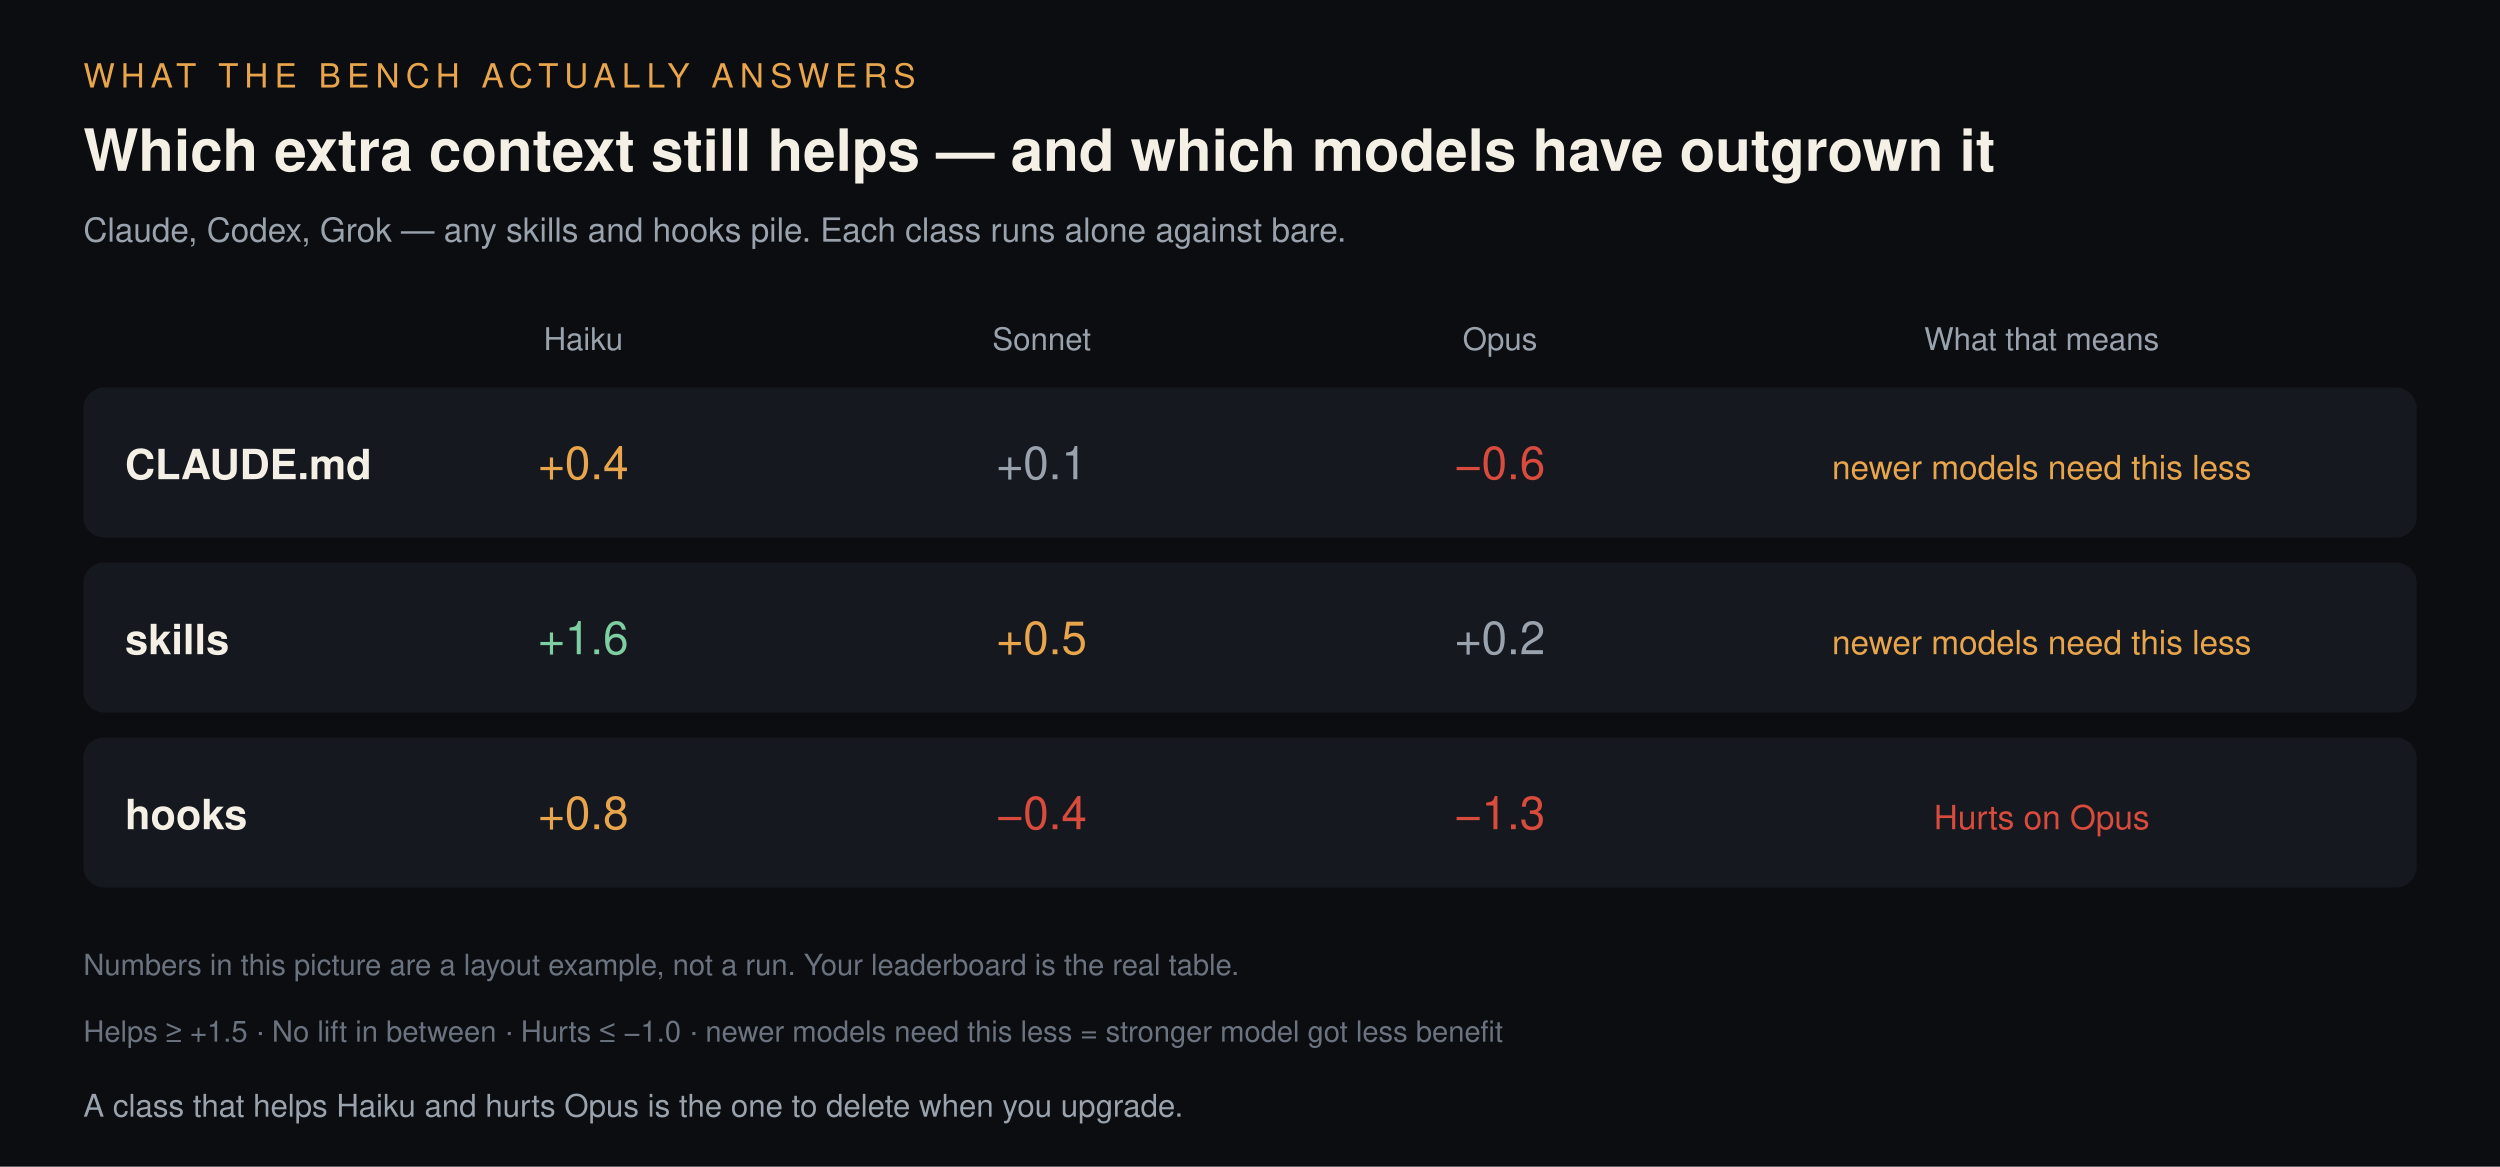
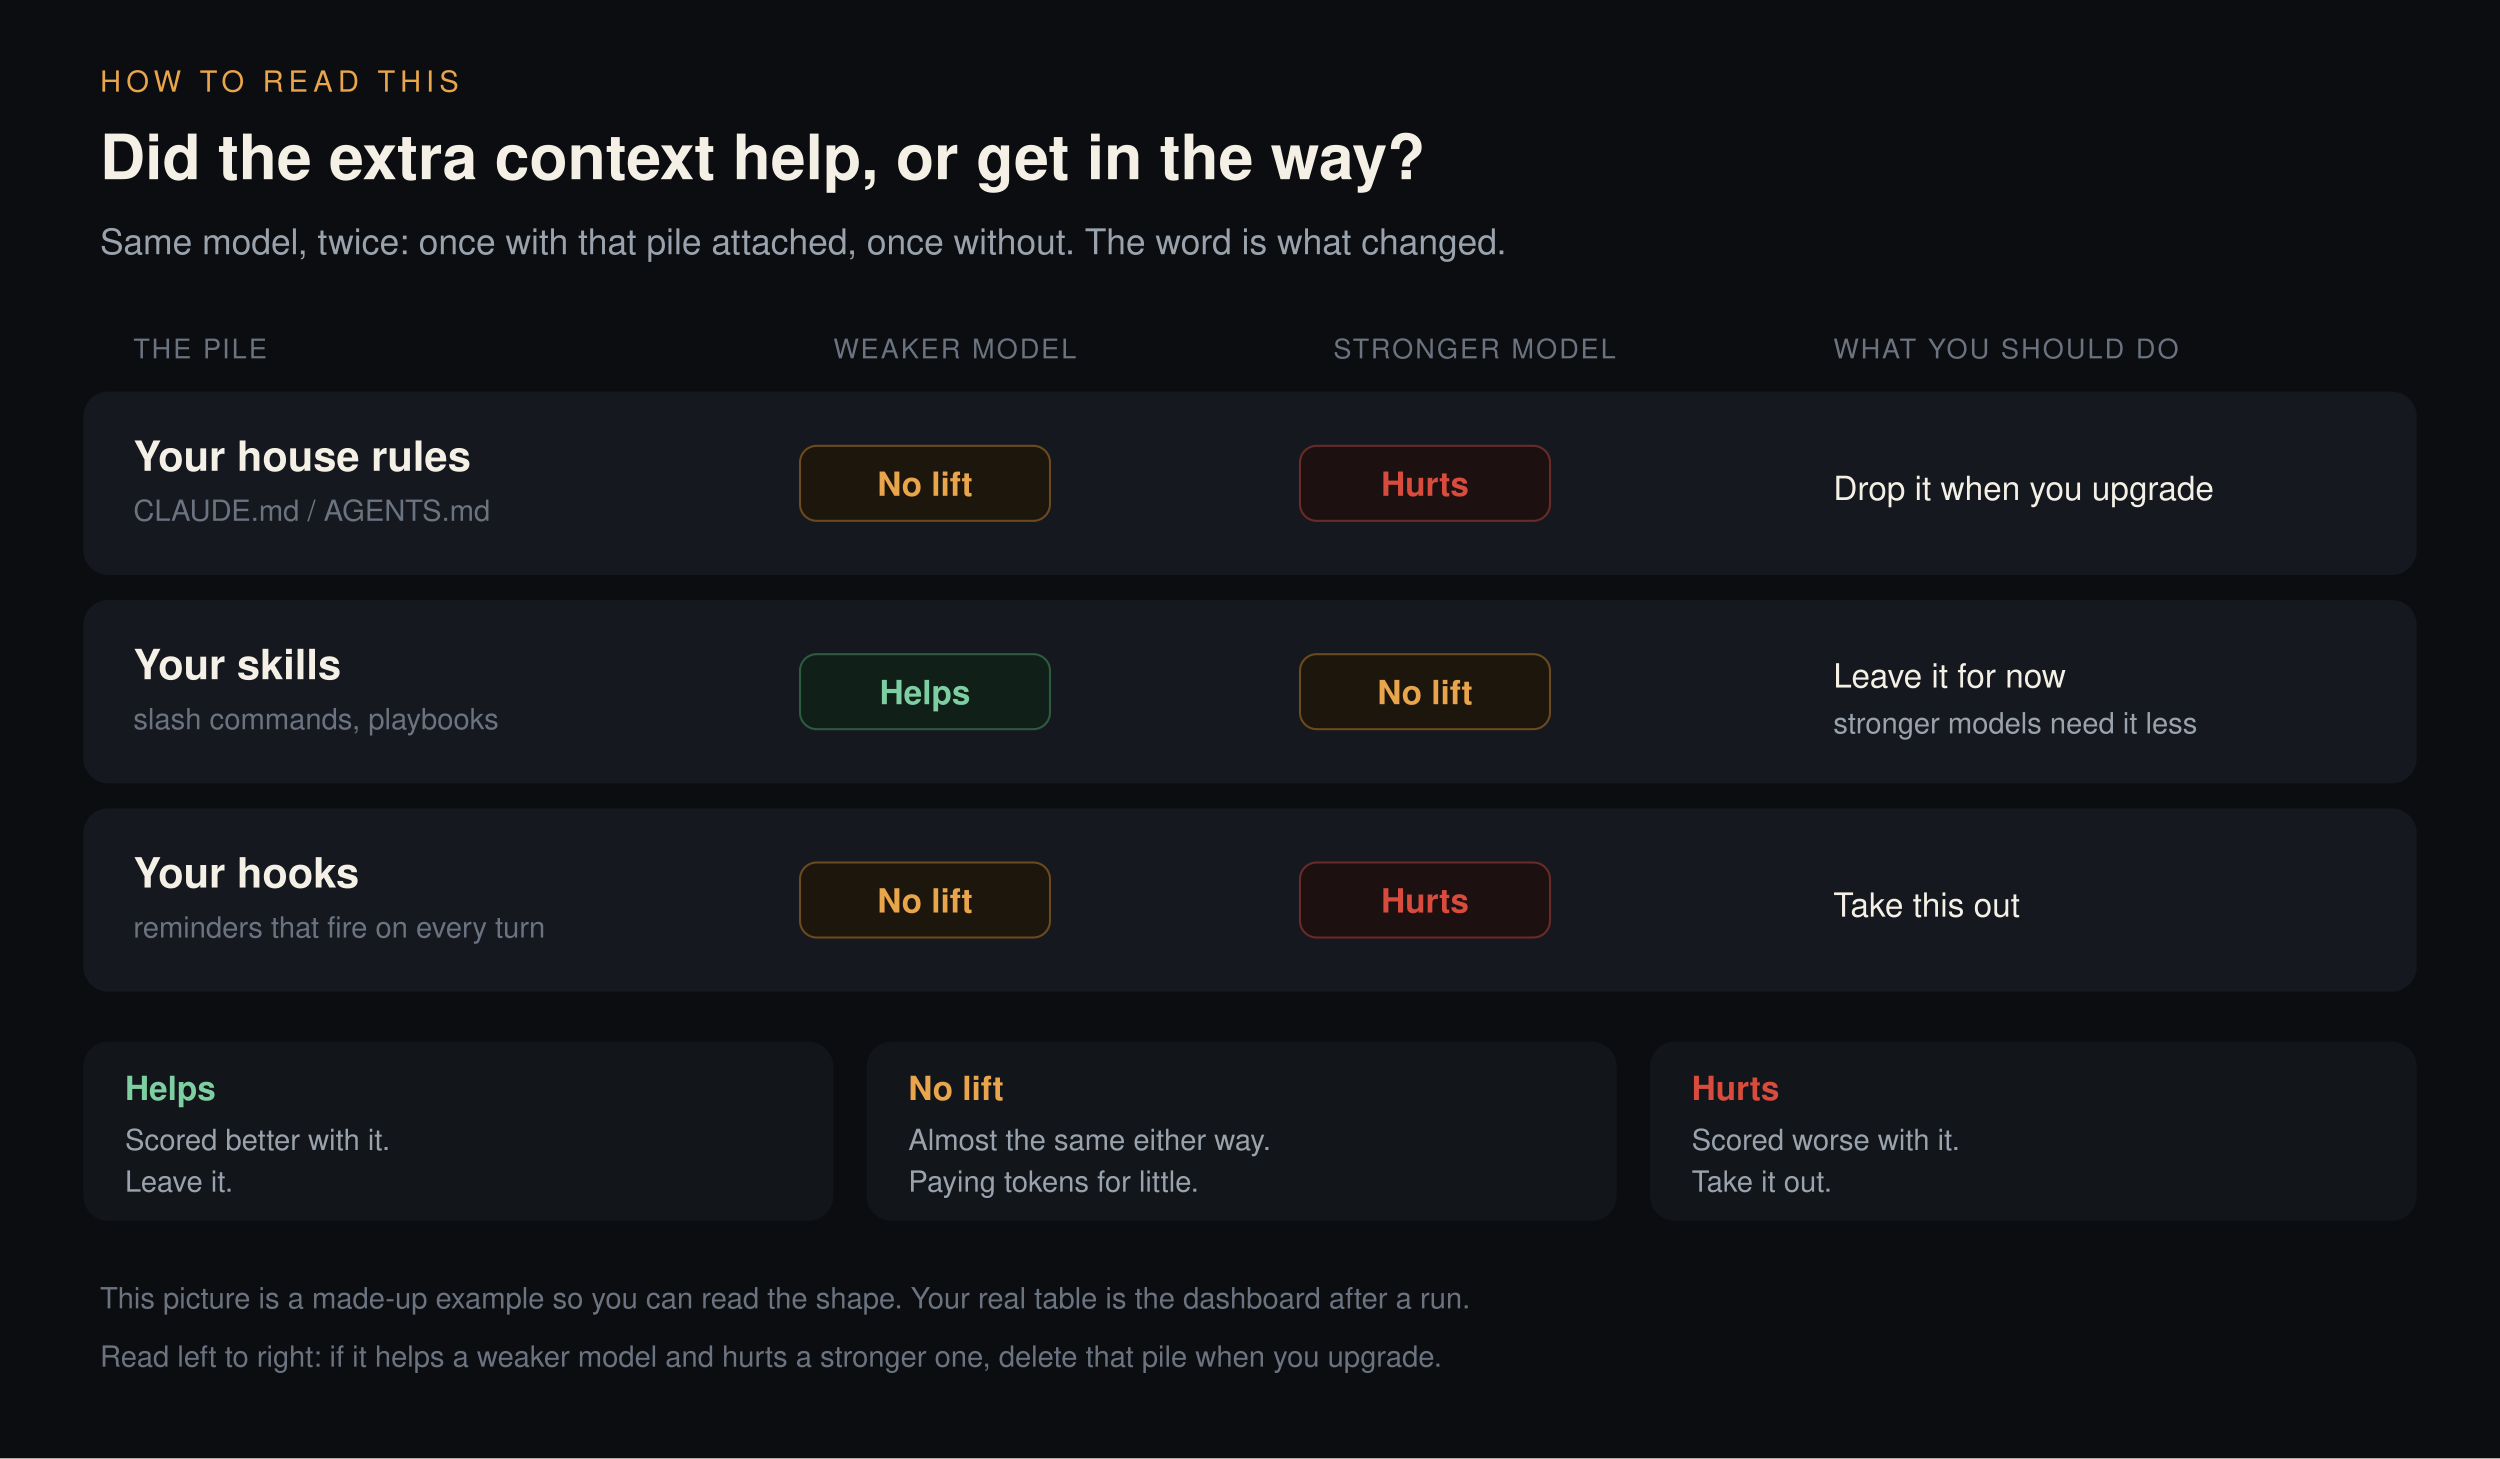
- <svg xmlns="http://www.w3.org/2000/svg" width="1200" height="560" viewBox="0 0 1200 560" role="img" aria-label="Your Claude home is split into classes. Each class is scored alone against bare, across models.">
-   <rect width="1200" height="560" fill="#0b0d10" />
+ <svg xmlns="http://www.w3.org/2000/svg" width="1200" height="700" viewBox="0 0 1200 700" role="img" aria-label="Each pile of extra context is tested with the same model twice: with it, and without it. Helps means the model scored better. No lift means almost the same. Hurts means the model scored worse.">
+   <rect width="1200" height="700" fill="#0b0d10" />
  <g font-family="ui-sans-serif, system-ui, -apple-system, Segoe UI, Helvetica, Arial, sans-serif">
-     <text x="40" y="42" fill="#e8a54b" font-size="16" letter-spacing="3">WHAT THE BENCH ACTUALLY ANSWERS</text>
-     <text x="40" y="82" fill="#f4f0e6" font-size="28" font-weight="700">Which extra context still helps — and which models have outgrown it</text>
-     <text x="40" y="116" fill="#9aa3ad" font-size="16">Claude, Codex, Grok — any skills and hooks pile. Each class runs alone against bare.</text>
-     <text x="280" y="168" text-anchor="middle" fill="#9aa3ad" font-size="15">Haiku</text>
-     <text x="500" y="168" text-anchor="middle" fill="#9aa3ad" font-size="15">Sonnet</text>
-     <text x="720" y="168" text-anchor="middle" fill="#9aa3ad" font-size="15">Opus</text>
-     <text x="980" y="168" text-anchor="middle" fill="#9aa3ad" font-size="15">What that means</text>
-     <rect x="40" y="186" width="1120" height="72" rx="10" fill="#15181e" />
-     <text x="60" y="230" fill="#f4f0e6" font-size="20" font-weight="700">CLAUDE.md</text>
-     <text x="280" y="230" text-anchor="middle" fill="#e8a54b" font-size="22">+0.4</text>
-     <text x="500" y="230" text-anchor="middle" fill="#9aa3ad" font-size="22">+0.1</text>
-     <text x="720" y="230" text-anchor="middle" fill="#d94b3d" font-size="22">−0.6</text>
-     <text x="980" y="230" text-anchor="middle" fill="#e8a54b" font-size="16">newer models need this less</text>
-     <rect x="40" y="270" width="1120" height="72" rx="10" fill="#15181e" />
-     <text x="60" y="314" fill="#f4f0e6" font-size="20" font-weight="700">skills</text>
-     <text x="280" y="314" text-anchor="middle" fill="#7dcea0" font-size="22">+1.6</text>
-     <text x="500" y="314" text-anchor="middle" fill="#e8a54b" font-size="22">+0.5</text>
-     <text x="720" y="314" text-anchor="middle" fill="#9aa3ad" font-size="22">+0.2</text>
-     <text x="980" y="314" text-anchor="middle" fill="#e8a54b" font-size="16">newer models need this less</text>
-     <rect x="40" y="354" width="1120" height="72" rx="10" fill="#15181e" />
-     <text x="60" y="398" fill="#f4f0e6" font-size="20" font-weight="700">hooks</text>
-     <text x="280" y="398" text-anchor="middle" fill="#e8a54b" font-size="22">+0.8</text>
-     <text x="500" y="398" text-anchor="middle" fill="#d94b3d" font-size="22">−0.4</text>
-     <text x="720" y="398" text-anchor="middle" fill="#d94b3d" font-size="22">−1.3</text>
-     <text x="980" y="398" text-anchor="middle" fill="#d94b3d" font-size="16">Hurts on Opus</text>
-     <text x="40" y="468" fill="#6b7380" font-size="14">Numbers in this picture are a layout example, not a run. Your leaderboard is the real table.</text>
-     <text x="40" y="500" fill="#6b7380" font-size="14">Helps ≥ +1.5 · No lift in between · Hurts ≤ −1.0 · newer models need this less = stronger model got less benefit</text>
-     <text x="40" y="536" fill="#9aa3ad" font-size="15">A class that helps Haiku and hurts Opus is the one to delete when you upgrade.</text>
+     <text x="48" y="44" fill="#e8a54b" font-size="14" letter-spacing="2.5">HOW TO READ THIS</text>
+     <text x="48" y="86" fill="#f4f0e6" font-size="30" font-weight="700">Did the extra context help, or get in the way?</text>
+     <text x="48" y="122" fill="#9aa3ad" font-size="17">Same model, twice: once with that pile attached, once without. The word is what changed.</text>
+     <text x="64" y="172" fill="#6b7380" font-size="13" letter-spacing="1">THE PILE</text>
+     <text x="400" y="172" fill="#6b7380" font-size="13" letter-spacing="1">WEAKER MODEL</text>
+     <text x="640" y="172" fill="#6b7380" font-size="13" letter-spacing="1">STRONGER MODEL</text>
+     <text x="880" y="172" fill="#6b7380" font-size="13" letter-spacing="1">WHAT YOU SHOULD DO</text>
+     <rect x="40" y="188" width="1120" height="88" rx="12" fill="#15181e" />
+     <text x="64" y="226" fill="#f4f0e6" font-size="20" font-weight="700">Your house rules</text>
+     <text x="64" y="250" fill="#6b7380" font-size="14">CLAUDE.md / AGENTS.md</text>
+     <rect x="384" y="214" width="120" height="36" rx="8" fill="#1c160c" stroke="#6a4a1e" />
+     <text x="444" y="238" text-anchor="middle" fill="#e8a54b" font-size="16" font-weight="700">No lift</text>
+     <rect x="624" y="214" width="120" height="36" rx="8" fill="#1c1010" stroke="#6a2a28" />
+     <text x="684" y="238" text-anchor="middle" fill="#d94b3d" font-size="16" font-weight="700">Hurts</text>
+     <text x="880" y="240" fill="#f4f0e6" font-size="16">Drop it when you upgrade</text>
+     <rect x="40" y="288" width="1120" height="88" rx="12" fill="#15181e" />
+     <text x="64" y="326" fill="#f4f0e6" font-size="20" font-weight="700">Your skills</text>
+     <text x="64" y="350" fill="#6b7380" font-size="14">slash commands, playbooks</text>
+     <rect x="384" y="314" width="120" height="36" rx="8" fill="#102018" stroke="#2e5a40" />
+     <text x="444" y="338" text-anchor="middle" fill="#7dcea0" font-size="16" font-weight="700">Helps</text>
+     <rect x="624" y="314" width="120" height="36" rx="8" fill="#1c160c" stroke="#6a4a1e" />
+     <text x="684" y="338" text-anchor="middle" fill="#e8a54b" font-size="16" font-weight="700">No lift</text>
+     <text x="880" y="330" fill="#f4f0e6" font-size="16">Leave it for now</text>
+     <text x="880" y="352" fill="#9aa3ad" font-size="14">stronger models need it less</text>
+     <rect x="40" y="388" width="1120" height="88" rx="12" fill="#15181e" />
+     <text x="64" y="426" fill="#f4f0e6" font-size="20" font-weight="700">Your hooks</text>
+     <text x="64" y="450" fill="#6b7380" font-size="14">reminders that fire on every turn</text>
+     <rect x="384" y="414" width="120" height="36" rx="8" fill="#1c160c" stroke="#6a4a1e" />
+     <text x="444" y="438" text-anchor="middle" fill="#e8a54b" font-size="16" font-weight="700">No lift</text>
+     <rect x="624" y="414" width="120" height="36" rx="8" fill="#1c1010" stroke="#6a2a28" />
+     <text x="684" y="438" text-anchor="middle" fill="#d94b3d" font-size="16" font-weight="700">Hurts</text>
+     <text x="880" y="440" fill="#f4f0e6" font-size="16">Take this out</text>
+     <rect x="40" y="500" width="360" height="86" rx="12" fill="#12151a" />
+     <text x="60" y="528" fill="#7dcea0" font-size="16" font-weight="700">Helps</text>
+     <text x="60" y="552" fill="#9aa3ad" font-size="14">Scored better with it.</text>
+     <text x="60" y="572" fill="#9aa3ad" font-size="14">Leave it.</text>
+     <rect x="416" y="500" width="360" height="86" rx="12" fill="#12151a" />
+     <text x="436" y="528" fill="#e8a54b" font-size="16" font-weight="700">No lift</text>
+     <text x="436" y="552" fill="#9aa3ad" font-size="14">Almost the same either way.</text>
+     <text x="436" y="572" fill="#9aa3ad" font-size="14">Paying tokens for little.</text>
+     <rect x="792" y="500" width="368" height="86" rx="12" fill="#12151a" />
+     <text x="812" y="528" fill="#d94b3d" font-size="16" font-weight="700">Hurts</text>
+     <text x="812" y="552" fill="#9aa3ad" font-size="14">Scored worse with it.</text>
+     <text x="812" y="572" fill="#9aa3ad" font-size="14">Take it out.</text>
+     <text x="48" y="628" fill="#6b7380" font-size="14">This picture is a made-up example so you can read the shape. Your real table is the dashboard after a run.</text>
+     <text x="48" y="656" fill="#6b7380" font-size="14">Read left to right: if it helps a weaker model and hurts a stronger one, delete that pile when you upgrade.</text>
  </g>
</svg>
